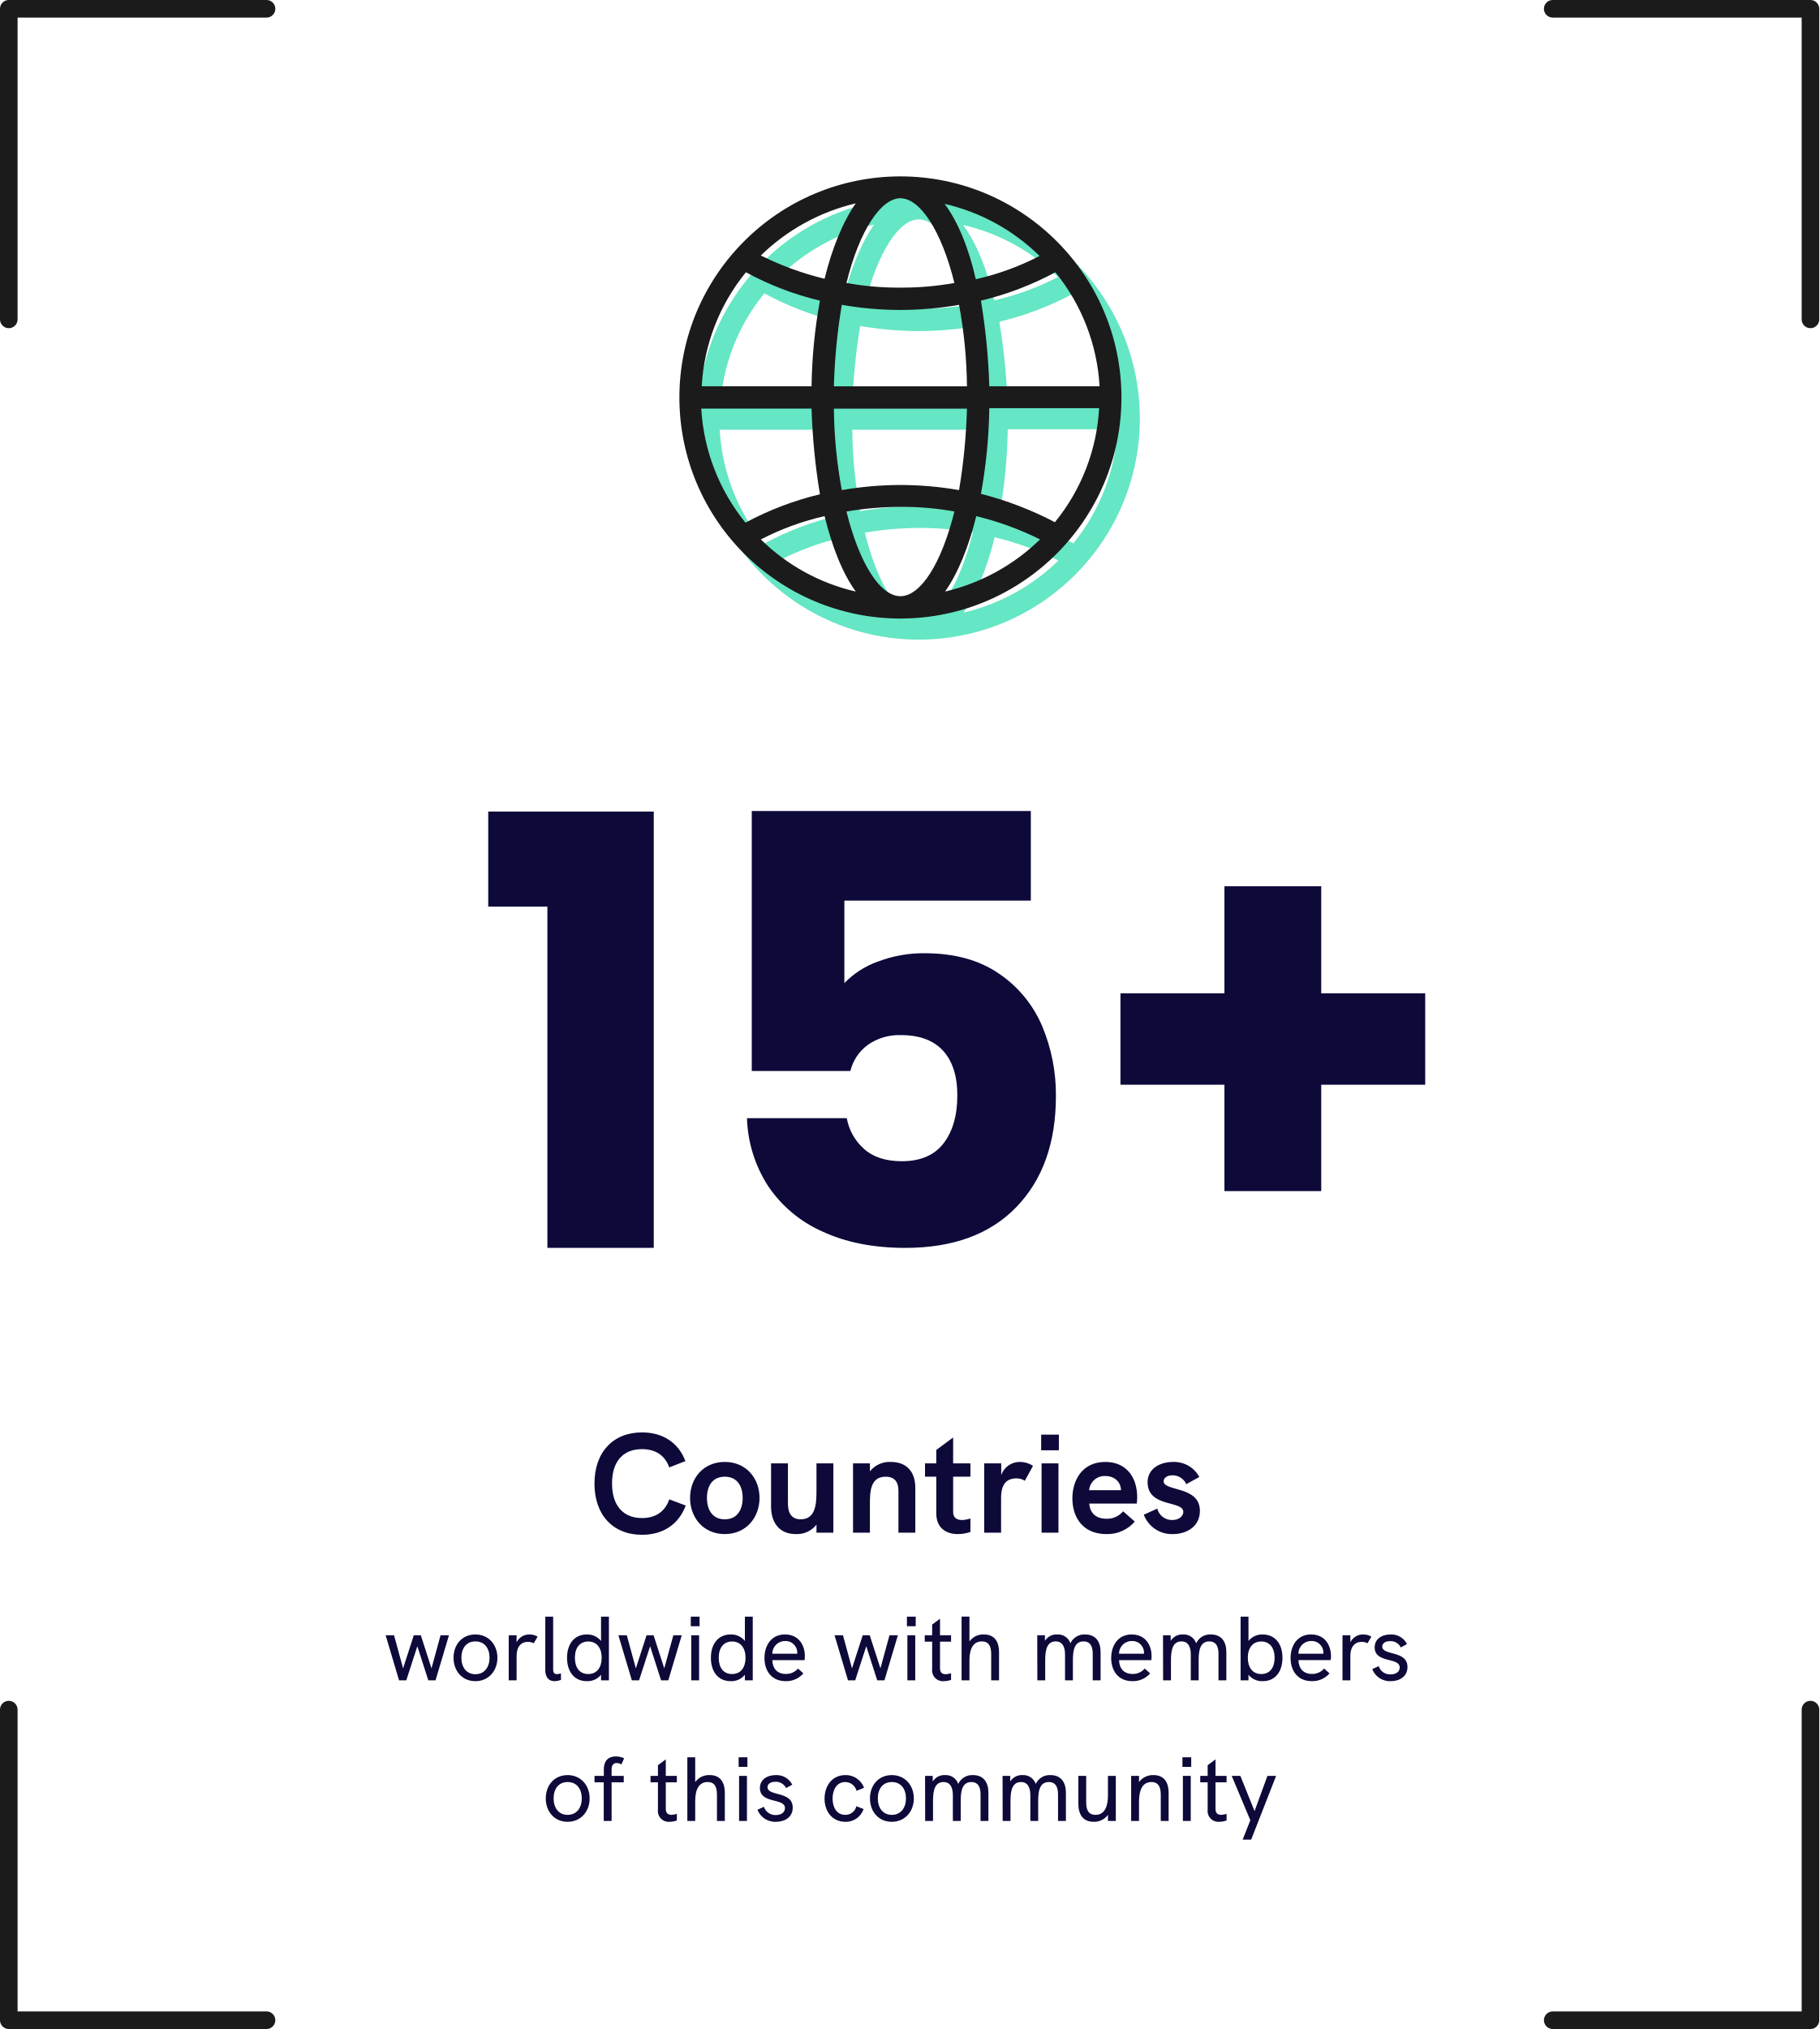
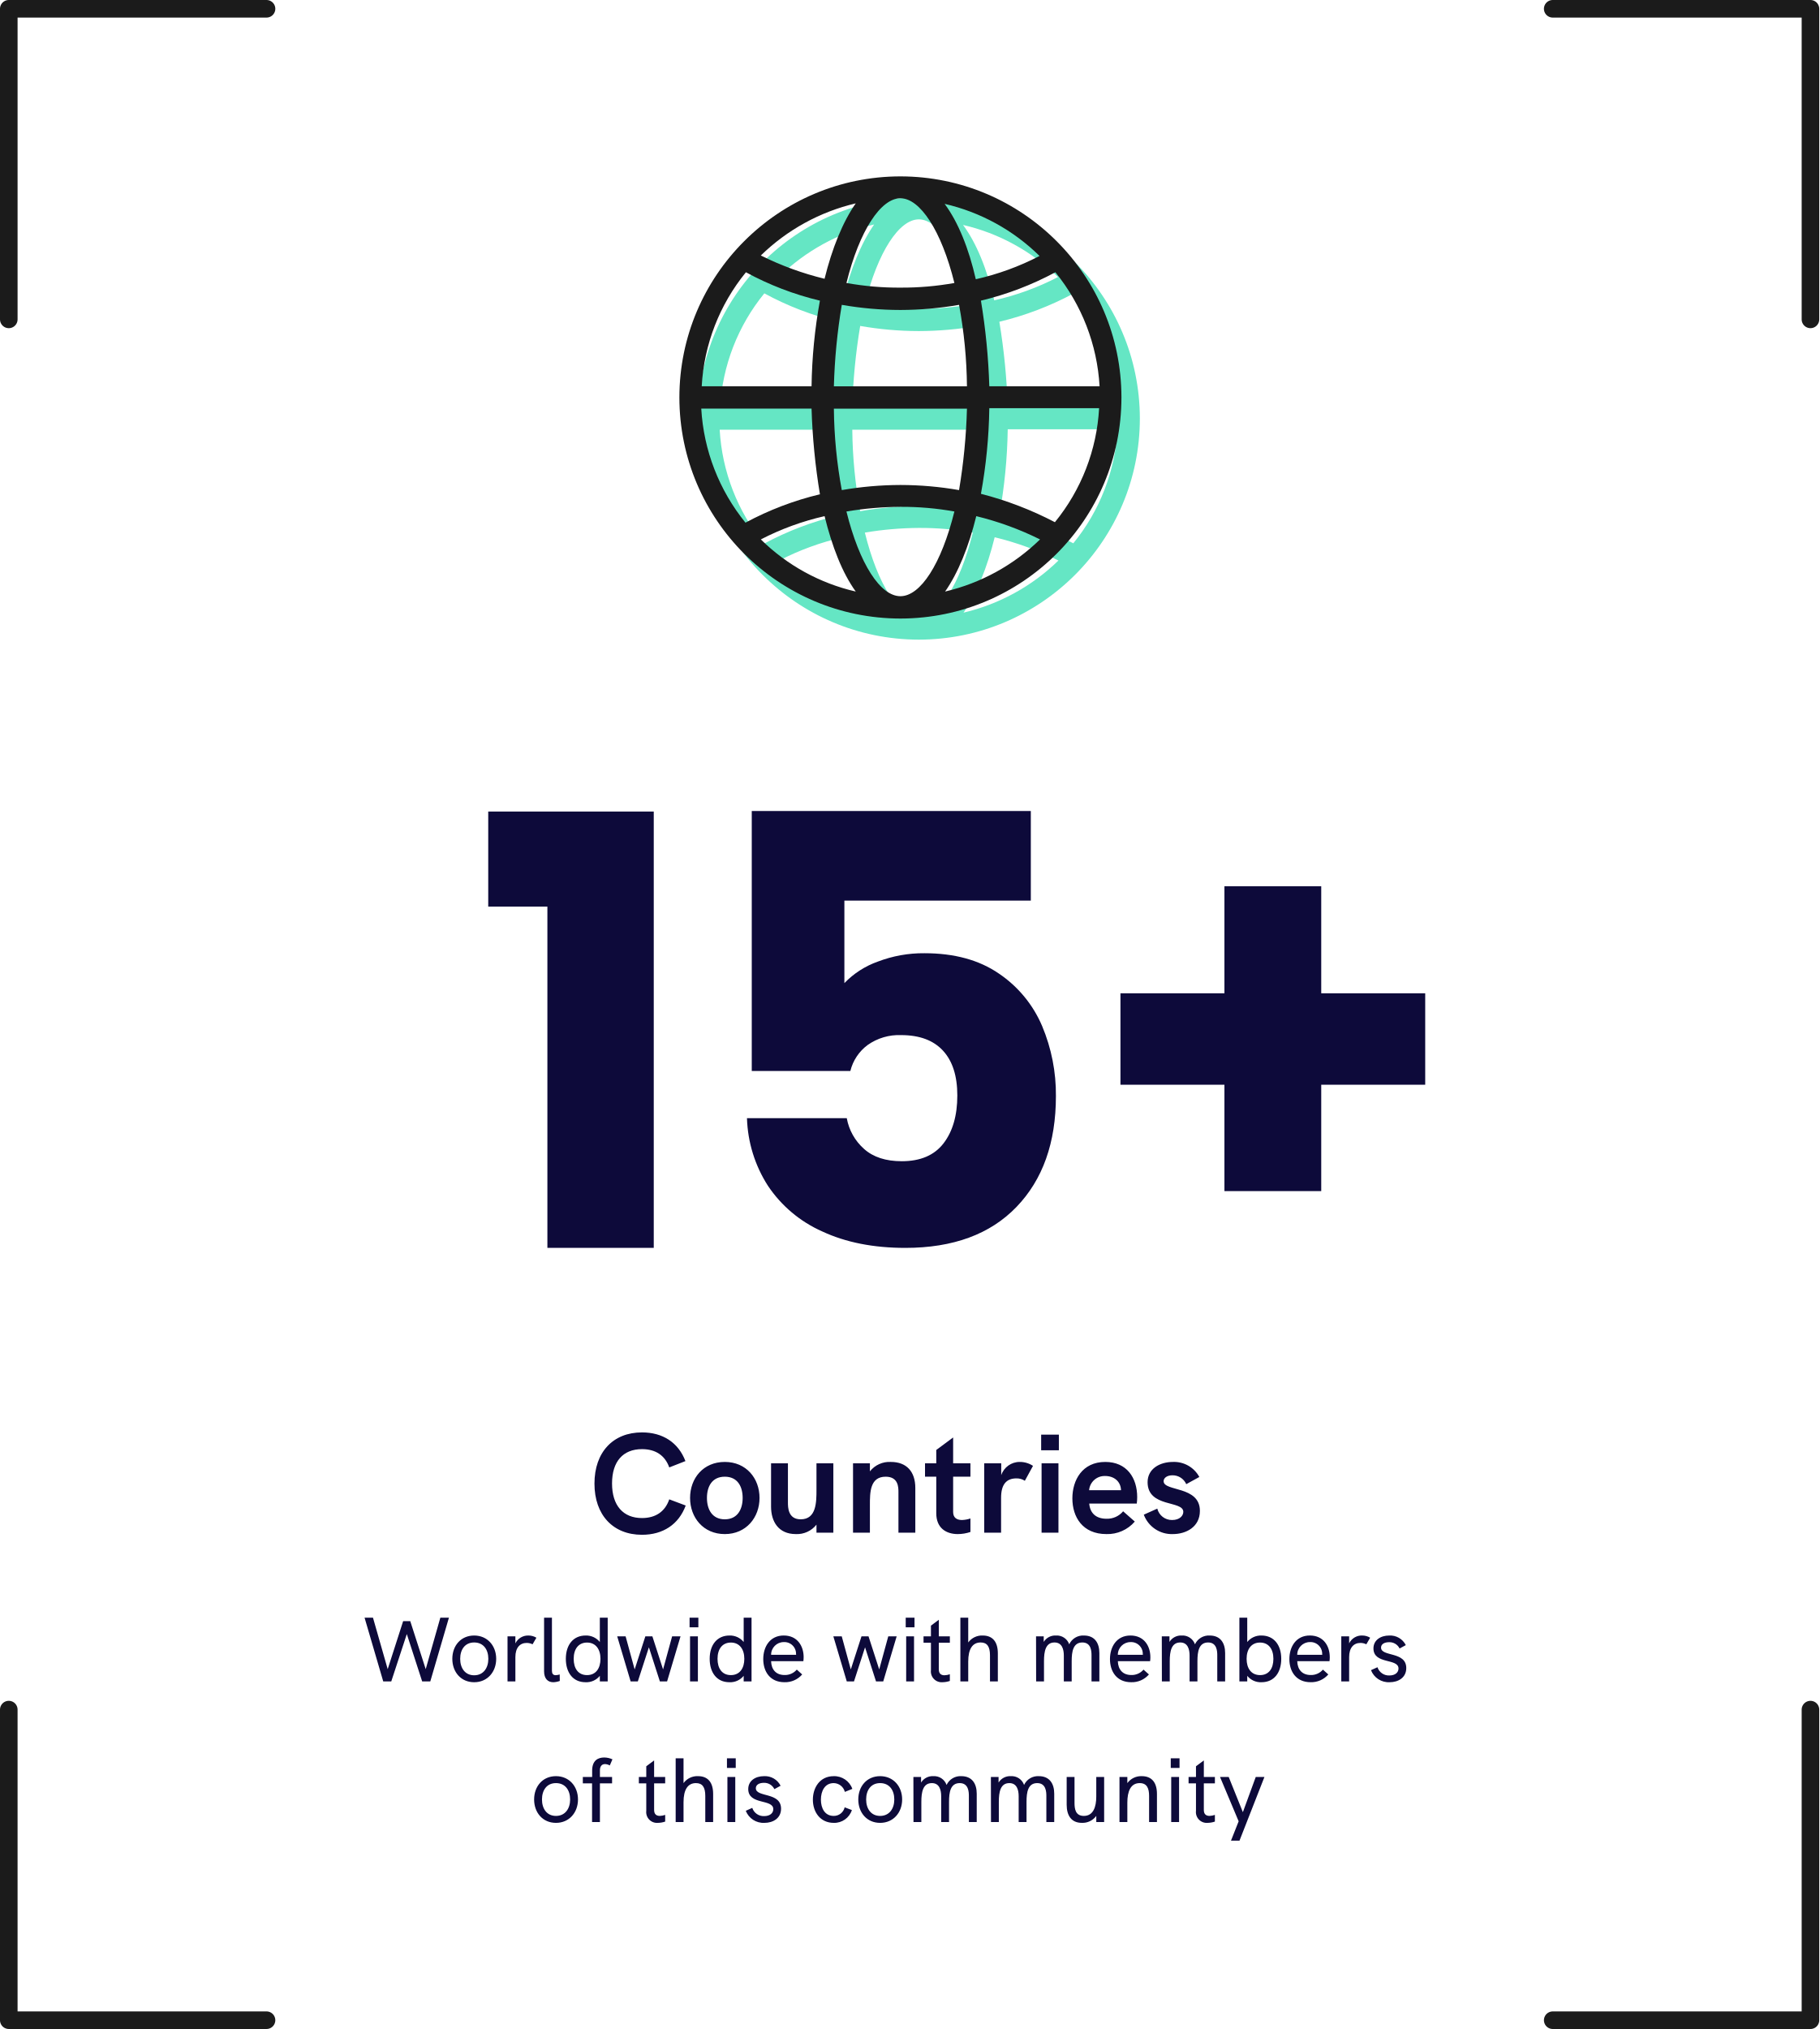
- <svg xmlns="http://www.w3.org/2000/svg" width="517.556" height="577.095" viewBox="0 0 517.556 577.095">
-   <g id="Group_4417" data-name="Group 4417" transform="translate(2621.5 -2627.482)">
-     <path id="Path_4314" data-name="Path 4314" d="M-136-97.07V-124.1h47.09V0h-30.26V-97.07Zm154.36-1.7H-34.68v23.46a24.706,24.706,0,0,1,9.52-6.12A36.27,36.27,0,0,1-11.9-83.81q12.75,0,21.165,5.78A34.018,34.018,0,0,1,21.59-63.07,50.225,50.225,0,0,1,25.5-43.18q0,19.89-11.22,31.535T-17.34,0q-13.6,0-23.63-4.675A36.2,36.2,0,0,1-56.44-17.68a37.672,37.672,0,0,1-5.95-19.21H-34a15.3,15.3,0,0,0,4.93,8.755q3.91,3.485,10.71,3.485,7.99,0,11.9-5.1t3.91-13.6q0-8.33-4.08-12.75t-11.9-4.42a15.433,15.433,0,0,0-9.52,2.805,13.081,13.081,0,0,0-4.93,7.4H-61.03v-73.95H18.36Zm112.2,52.36H100.98v30.26H73.44V-46.41H43.86V-72.42H73.44v-30.43h27.54v30.43h29.58Z" transform="translate(-2346.603 2982.411)" fill="#0d0a3a" />
-     <path id="Path_4313" data-name="Path 4313" d="M-82.14.6C-76.18.6-71.7-2.32-69.7-7.72l-4.68-1.76c-1.2,3.52-3.92,5.32-7.76,5.32-5.36,0-8.52-3.56-8.52-9.84,0-6.24,3.12-9.76,8.52-9.76,3.8,0,6.52,1.72,7.76,5.2l4.6-1.8c-2.04-5.32-6.48-8.16-12.36-8.16-8.24,0-13.52,5.64-13.52,14.56S-90.38.6-82.14.6ZM-58.58.4C-52.5.4-48.7-4.32-48.7-9.88c0-5.6-3.8-10.24-9.88-10.24-6.12,0-9.88,4.64-9.88,10.24C-68.46-4.32-64.7.4-58.58.4Zm0-4.2c-3.64,0-5.08-2.88-5.08-6.08,0-3.24,1.44-6.04,5.08-6.04s5.08,2.8,5.08,6.04C-53.5-6.68-54.94-3.8-58.58-3.8ZM-32.5-19.72v7.48c0,3.52,0,8.44-4.48,8.44-3.64,0-3.64-3.44-3.64-4.8V-19.72h-4.8V-7.4c0,4.2,2.08,7.8,7.04,7.8A7.045,7.045,0,0,0-32.5-2.28V0h4.8V-19.72Zm21.16-.4a7.1,7.1,0,0,0-5.96,2.68v-2.28h-4.8V0h4.8V-7.88c0-3.52,0-8.04,4.48-8.04,3.64,0,3.64,3.04,3.64,4.4V0h4.8V-12.72C-4.38-17.4-6.9-20.12-11.34-20.12Zm22.64,4.2v-3.8H6.38v-7.36l-4.8,3.56v3.8h-3.2v3.8h3.2v10.4C1.58-1.32,4.38.4,7.7.4a11.325,11.325,0,0,0,3.6-.6V-4.04a8.289,8.289,0,0,1-2.4.44c-1.56,0-2.52-.72-2.52-2.28V-15.92Zm14.04-4.2a5.523,5.523,0,0,0-5.28,3.76v-3.36H15.22V0h4.8V-9.92c0-3.72,1.44-5.52,4.36-5.52a4.237,4.237,0,0,1,2.4.68L29.1-19A6.731,6.731,0,0,0,25.34-20.12Zm6.08-3.32h5.04v-4.44H31.42ZM31.54,0h4.8V-19.72h-4.8Zm27.2-10.12c0-5.48-2.96-10-9.08-10-6.56,0-9.36,5.2-9.36,10.36C40.3-4.48,43.18.4,49.98.4a10.254,10.254,0,0,0,8.08-3.56L54.74-6.08a5.913,5.913,0,0,1-4.72,2.12c-3.12,0-4.72-1.72-4.92-4.32H58.62A14.685,14.685,0,0,0,58.74-10.12ZM45.06-12.08a4.429,4.429,0,0,1,4.56-4.04c2.52,0,4.44,1.52,4.52,4.04ZM68.9.4c3.72,0,7.68-2,7.68-6.6,0-7.2-10.32-5.44-10.32-8.44,0-.92.96-1.68,2.52-1.68A4.245,4.245,0,0,1,72.7-13.8l3.72-2.04a8.158,8.158,0,0,0-7.48-4.28c-3.8,0-7.24,1.96-7.24,5.76,0,7.32,10.16,5.12,10.16,8.44,0,1.04-.96,2.32-3.2,2.32a4.27,4.27,0,0,1-4.2-3.24L60.62-5.12A8.494,8.494,0,0,0,68.9.4Z" transform="translate(-2356.722 3063.411)" fill="#0d0a3a" />
-     <path id="Path_4312" data-name="Path 4312" d="M-145.249,0h2.054l3.146-9.7,3.12,9.7h2.054l3.822-12.818h-2.392l-2.574,9.412-3.042-9.412h-2l-3.042,9.412-2.574-9.412h-2.392Zm21.71.234c3.77,0,6.266-2.938,6.266-6.656,0-3.744-2.522-6.63-6.266-6.63-3.77,0-6.214,2.886-6.214,6.63S-127.309.234-123.539.234Zm0-1.976c-2.6,0-3.978-2.054-3.978-4.68s1.352-4.654,3.978-4.654,4.03,2,4.03,4.654C-119.509-3.822-120.913-1.742-123.539-1.742Zm15.418-11.31a3.99,3.99,0,0,0-3.692,2.236v-2h-2.236V0h2.236V-6.916c0-2.652,1.274-4.03,3.224-4.03a3.806,3.806,0,0,1,1.664.39l1.092-1.872A4.341,4.341,0,0,0-108.121-13.052Zm7.1,13.286A5.962,5.962,0,0,0-99.177-.13L-99.2-1.976a4.423,4.423,0,0,1-1.144.208c-.754,0-1.066-.468-1.066-1.248V-18.122h-2.236V-2.886C-103.649-.78-102.583.234-101.023.234Zm13.234-18.356v6.916a4.987,4.987,0,0,0-4.056-1.846c-3.432,0-5.616,2.574-5.616,6.63,0,3.822,1.95,6.656,5.616,6.656a4.929,4.929,0,0,0,4.056-1.82V0h2.236V-18.122Zm-3.64,16.328c-2.522,0-3.8-1.9-3.8-4.628,0-2.808,1.378-4.628,3.8-4.628,2.47,0,3.822,1.9,3.822,4.628C-87.607-3.77-88.881-1.794-91.429-1.794ZM-79.027,0h2.054l3.146-9.7,3.12,9.7h2.054l3.822-12.818h-2.392L-69.8-3.406l-3.042-9.412h-2l-3.042,9.412-2.574-9.412h-2.392Zm16.77-15.392h2.5v-2.73h-2.5ZM-62.127,0h2.236V-12.818h-2.236Zm15.262-18.122v6.916a4.987,4.987,0,0,0-4.056-1.846c-3.432,0-5.616,2.574-5.616,6.63,0,3.822,1.95,6.656,5.616,6.656a4.929,4.929,0,0,0,4.056-1.82V0h2.236V-18.122Zm-3.64,16.328c-2.522,0-3.8-1.9-3.8-4.628,0-2.808,1.378-4.628,3.8-4.628,2.47,0,3.822,1.9,3.822,4.628C-46.683-3.77-47.957-1.794-50.505-1.794Zm20.7-5.1c0-3.12-1.742-6.162-5.668-6.162-3.9,0-5.824,3.172-5.824,6.708,0,3.562,1.95,6.578,6.032,6.578a6.405,6.405,0,0,0,5.044-2.21l-1.534-1.378A4.389,4.389,0,0,1-35.243-1.82c-2.366,0-3.744-1.482-3.822-3.926h9.178A8.178,8.178,0,0,0-29.809-6.89Zm-9.256-.676A3.6,3.6,0,0,1-35.5-11.18,3.32,3.32,0,0,1-31.967-7.8a.577.577,0,0,0,.026.234ZM-17.537,0h2.054l3.146-9.7L-9.217,0h2.054l3.822-12.818H-5.733L-8.307-3.406l-3.042-9.412h-2l-3.042,9.412-2.574-9.412h-2.392ZM-.767-15.392h2.5v-2.73h-2.5ZM-.637,0H1.6V-12.818H-.637ZM11.791-11v-1.82H8.645v-4.706L6.409-15.86v3.042H4.3V-11H6.409v7.8A3.07,3.07,0,0,0,9.711.234a6.615,6.615,0,0,0,2.08-.364v-1.9a5.231,5.231,0,0,1-1.534.286c-1.014,0-1.612-.52-1.612-1.69V-11Zm9.36-2.054a4.852,4.852,0,0,0-4.134,1.976v-7.046H14.781V0h2.236V-5.642c0-3.588,1.222-5.434,3.536-5.434,1.82,0,2.652,1.144,2.652,3.64V0h2.236V-7.982C25.441-11.284,23.933-13.052,21.151-13.052Zm28.782,0a4.353,4.353,0,0,0-4.186,2.5,3.739,3.739,0,0,0-3.77-2.5,3.845,3.845,0,0,0-3.484,1.82v-1.586H36.309L36.335,0h2.236V-5.746c0-2.782.442-5.33,2.99-5.33,2.158,0,2.652,1.976,2.652,3.718V0h2.236V-5.746c0-2.782.416-5.33,3.042-5.33,2.548,0,2.6,2.6,2.6,3.666V0h2.236V-8.06C54.327-10.92,53-13.052,49.933-13.052Zm18.9,6.162c0-3.12-1.742-6.162-5.668-6.162-3.9,0-5.824,3.172-5.824,6.708,0,3.562,1.95,6.578,6.032,6.578a6.405,6.405,0,0,0,5.044-2.21L66.885-3.354A4.389,4.389,0,0,1,63.4-1.82c-2.366,0-3.744-1.482-3.822-3.926h9.178A8.177,8.177,0,0,0,68.835-6.89Zm-9.256-.676a3.6,3.6,0,0,1,3.562-3.614A3.32,3.32,0,0,1,66.677-7.8a.577.577,0,0,0,.026.234Zm26.13-5.486a4.353,4.353,0,0,0-4.186,2.5,3.739,3.739,0,0,0-3.77-2.5,3.845,3.845,0,0,0-3.484,1.82v-1.586H72.085L72.111,0h2.236V-5.746c0-2.782.442-5.33,2.99-5.33,2.158,0,2.652,1.976,2.652,3.718V0h2.236V-5.746c0-2.782.416-5.33,3.042-5.33,2.548,0,2.6,2.6,2.6,3.666V0H90.1V-8.06C90.1-10.92,88.777-13.052,85.709-13.052Zm14.742,0A4.987,4.987,0,0,0,96.4-11.206v-6.916H94.159V0H96.4V-1.586a4.929,4.929,0,0,0,4.056,1.82c3.666,0,5.616-2.834,5.616-6.656C106.067-10.478,103.883-13.052,100.451-13.052Zm-.416,11.258c-2.548,0-3.822-1.976-3.822-4.628,0-2.73,1.352-4.628,3.822-4.628,2.418,0,3.8,1.82,3.8,4.628C103.831-3.692,102.557-1.794,100.035-1.794Zm19.838-5.1c0-3.12-1.742-6.162-5.668-6.162-3.9,0-5.824,3.172-5.824,6.708,0,3.562,1.95,6.578,6.032,6.578a6.405,6.405,0,0,0,5.044-2.21l-1.534-1.378a4.389,4.389,0,0,1-3.484,1.534c-2.366,0-3.744-1.482-3.822-3.926h9.178A8.177,8.177,0,0,0,119.873-6.89Zm-9.256-.676a3.6,3.6,0,0,1,3.562-3.614,3.32,3.32,0,0,1,3.536,3.38.577.577,0,0,0,.026.234Zm18.46-5.486a3.99,3.99,0,0,0-3.692,2.236v-2h-2.236V0h2.236V-6.916c0-2.652,1.274-4.03,3.224-4.03a3.806,3.806,0,0,1,1.664.39l1.092-1.872A4.341,4.341,0,0,0,129.077-13.052ZM136.9.234c2.444,0,4.732-1.3,4.732-4.03,0-4.81-7.176-3.146-7.176-5.824,0-.936.884-1.534,2.288-1.534a3.2,3.2,0,0,1,2.99,1.794l1.768-.962a4.987,4.987,0,0,0-4.706-2.73c-2.522,0-4.5,1.352-4.5,3.666,0,4.628,7.124,2.73,7.124,5.72,0,1.118-.936,1.976-2.6,1.976a3.4,3.4,0,0,1-3.38-2.34L131.6-3.2A5.4,5.4,0,0,0,136.9.234Zm-234.2,40c3.77,0,6.266-2.938,6.266-6.656,0-3.744-2.522-6.63-6.266-6.63-3.77,0-6.214,2.886-6.214,6.63S-101.062,40.234-97.292,40.234Zm0-1.976c-2.6,0-3.978-2.054-3.978-4.68s1.352-4.654,3.978-4.654,4.03,2,4.03,4.654C-93.262,36.178-94.666,38.258-97.292,38.258ZM-87.022,40h2.236V29h3.458v-1.82h-3.458v-1.9c0-.962.416-1.768,1.456-1.768a3.067,3.067,0,0,1,1.352.39l.754-1.742a5.769,5.769,0,0,0-2.34-.52c-1.768,0-3.432.832-3.432,3.744v1.794h-2.652V29h2.626Zm20.8-11v-1.82h-3.146V22.476L-71.6,24.14v3.042H-73.71V29H-71.6v7.8a3.07,3.07,0,0,0,3.3,3.432,6.615,6.615,0,0,0,2.08-.364v-1.9a5.232,5.232,0,0,1-1.534.286c-1.014,0-1.612-.52-1.612-1.69V29Zm9.36-2.054A4.852,4.852,0,0,0-61,28.924V21.878h-2.236V40H-61V34.358c0-3.588,1.222-5.434,3.536-5.434,1.82,0,2.652,1.144,2.652,3.64V40h2.236V32.018C-52.572,28.716-54.08,26.948-56.862,26.948Zm8.216-2.34h2.5v-2.73h-2.5ZM-48.516,40h2.236V27.182h-2.236Zm10.53.234c2.444,0,4.732-1.3,4.732-4.03,0-4.81-7.176-3.146-7.176-5.824,0-.936.884-1.534,2.288-1.534a3.2,3.2,0,0,1,2.99,1.794l1.768-.962a4.987,4.987,0,0,0-4.706-2.73c-2.522,0-4.5,1.352-4.5,3.666,0,4.628,7.124,2.73,7.124,5.72,0,1.118-.936,1.976-2.6,1.976a3.4,3.4,0,0,1-3.38-2.34l-1.846.832A5.4,5.4,0,0,0-37.986,40.234Zm19.734,0a5.262,5.262,0,0,0,5.148-3.64l-2.054-.78a3.156,3.156,0,0,1-3.12,2.444c-2.548,0-3.64-2.21-3.64-4.628s1.092-4.706,3.64-4.706a3.32,3.32,0,0,1,3.172,2.5l2.132-.858a5.455,5.455,0,0,0-5.3-3.614c-3.978,0-5.928,3.3-5.928,6.682C-24.206,37.14-22.126,40.234-18.252,40.234Zm13.182,0c3.77,0,6.266-2.938,6.266-6.656,0-3.744-2.522-6.63-6.266-6.63-3.77,0-6.214,2.886-6.214,6.63S-8.84,40.234-5.07,40.234Zm0-1.976c-2.6,0-3.978-2.054-3.978-4.68S-7.7,28.924-5.07,28.924s4.03,2,4.03,4.654C-1.04,36.178-2.444,38.258-5.07,38.258Zm23.088-11.31a4.353,4.353,0,0,0-4.186,2.5,3.739,3.739,0,0,0-3.77-2.5,3.845,3.845,0,0,0-3.484,1.82V27.182H4.394L4.42,40H6.656V34.254c0-2.782.442-5.33,2.99-5.33,2.158,0,2.652,1.976,2.652,3.718V40h2.236V34.254c0-2.782.416-5.33,3.042-5.33,2.548,0,2.6,2.6,2.6,3.666V40h2.236V31.94C22.412,29.08,21.086,26.948,18.018,26.948Zm22.048,0a4.353,4.353,0,0,0-4.186,2.5,3.739,3.739,0,0,0-3.77-2.5,3.845,3.845,0,0,0-3.484,1.82V27.182H26.442L26.468,40H28.7V34.254c0-2.782.442-5.33,2.99-5.33,2.158,0,2.652,1.976,2.652,3.718V40h2.236V34.254c0-2.782.416-5.33,3.042-5.33,2.548,0,2.6,2.6,2.6,3.666V40H44.46V31.94C44.46,29.08,43.134,26.948,40.066,26.948Zm16.354.234v5.564c0,2.964-.858,5.512-3.536,5.512-2.418,0-2.652-2.054-2.652-3.718V27.182H48v7.9c0,3.016,1.3,5.148,4.316,5.148a4.834,4.834,0,0,0,4.108-1.976V40h2.236V27.182Zm12.948-.234a4.869,4.869,0,0,0-4.108,1.976V27.182H63.024V40H65.26V34.462c0-3.172.936-5.538,3.51-5.538,2.08,0,2.678,1.508,2.678,3.64V40h2.236V32.018C73.684,28.716,72.176,26.948,69.368,26.948Zm8.242-2.34h2.5v-2.73h-2.5ZM77.74,40h2.236V27.182H77.74ZM90.168,29v-1.82H87.022V22.476L84.786,24.14v3.042H82.68V29h2.106v7.8a3.07,3.07,0,0,0,3.3,3.432,6.615,6.615,0,0,0,2.08-.364v-1.9a5.232,5.232,0,0,1-1.534.286c-1.014,0-1.612-.52-1.612-1.69V29Zm4.576,16.3h2.418l7.1-18.122h-2.47l-3.666,10.01-4.03-10.01h-2.47l5.3,12.61Z" transform="translate(-2362.722 3105.411)" fill="#0d0a3a" />
-     <path id="Path_4272" data-name="Path 4272" d="M-39.619,349.5A62.938,62.938,0,0,0-102.5,412.381a62.938,62.938,0,0,0,62.881,62.881,62.938,62.938,0,0,0,62.881-62.881A62.938,62.938,0,0,0-39.619,349.5Zm0,119.407h0c-5.692,0-11.649-9.134-15.356-24.093a96.046,96.046,0,0,1,15.356-1.324,83.883,83.883,0,0,1,15.356,1.324c-3.707,14.959-9.664,24.093-15.356,24.093Zm-18.93-59.7a167.66,167.66,0,0,1,2.25-23.167,97.739,97.739,0,0,0,16.68,1.456,98.937,98.937,0,0,0,16.68-1.456,133.446,133.446,0,0,1,2.25,23.167Zm37.861,6.354a167.66,167.66,0,0,1-2.25,23.167,97.739,97.739,0,0,0-16.68-1.456,98.936,98.936,0,0,0-16.68,1.456,133.447,133.447,0,0,1-2.25-23.167Zm-18.93-34.419a83.884,83.884,0,0,1-15.356-1.324c3.707-14.959,9.8-24.093,15.356-24.093s11.65,9.134,15.356,24.093A83.883,83.883,0,0,1-39.619,381.139Zm12.576-23.828A56.618,56.618,0,0,1-.037,372.137a75.469,75.469,0,0,1-18.136,6.619C-20.159,370.019-23.2,362.473-27.043,357.31ZM-61.2,378.624A86.7,86.7,0,0,1-79.333,372a57.631,57.631,0,0,1,27.006-14.827C-56.034,362.473-59.079,370.019-61.2,378.624Zm-1.324,6.222A147.473,147.473,0,0,0-64.9,409.2H-96.146A56.116,56.116,0,0,1-83.57,376.77,85.659,85.659,0,0,0-62.521,384.846ZM-64.9,415.558a182.916,182.916,0,0,0,2.383,24.358A87.893,87.893,0,0,0-83.7,447.991a56.468,56.468,0,0,1-12.576-32.433Zm3.707,30.58c2.118,8.6,5.03,16.15,8.87,21.446a56.618,56.618,0,0,1-27.006-14.827A76.045,76.045,0,0,1-61.2,446.138Zm43.156,0A86.7,86.7,0,0,1,.1,452.757a57.632,57.632,0,0,1-27.006,14.827C-23.2,462.288-20.159,454.743-18.041,446.138Zm1.324-6.354a147.469,147.469,0,0,0,2.383-24.358H16.907A56.116,56.116,0,0,1,4.331,447.859,97.73,97.73,0,0,0-16.717,439.784Zm2.383-30.58a182.923,182.923,0,0,0-2.383-24.358A87.888,87.888,0,0,0,4.464,376.77,56.468,56.468,0,0,1,17.04,409.2Z" transform="translate(-2320.484 2334.149)" fill="#65e6c4" />
-     <path id="Path_4273" data-name="Path 4273" d="M-39.619,349.5A62.938,62.938,0,0,0-102.5,412.381a62.938,62.938,0,0,0,62.881,62.881,62.938,62.938,0,0,0,62.881-62.881A62.938,62.938,0,0,0-39.619,349.5Zm0,119.407h0c-5.692,0-11.649-9.134-15.356-24.093a96.046,96.046,0,0,1,15.356-1.324,83.883,83.883,0,0,1,15.356,1.324c-3.707,14.959-9.664,24.093-15.356,24.093Zm-18.93-59.7a167.66,167.66,0,0,1,2.25-23.167,97.739,97.739,0,0,0,16.68,1.456,98.937,98.937,0,0,0,16.68-1.456,133.446,133.446,0,0,1,2.25,23.167Zm37.861,6.354a167.66,167.66,0,0,1-2.25,23.167,97.739,97.739,0,0,0-16.68-1.456,98.936,98.936,0,0,0-16.68,1.456,133.447,133.447,0,0,1-2.25-23.167Zm-18.93-34.419a83.884,83.884,0,0,1-15.356-1.324c3.707-14.959,9.8-24.093,15.356-24.093s11.65,9.134,15.356,24.093A83.883,83.883,0,0,1-39.619,381.139Zm12.576-23.828A56.618,56.618,0,0,1-.037,372.137a75.469,75.469,0,0,1-18.136,6.619C-20.159,370.019-23.2,362.473-27.043,357.31ZM-61.2,378.624A86.7,86.7,0,0,1-79.333,372a57.631,57.631,0,0,1,27.006-14.827C-56.034,362.473-59.079,370.019-61.2,378.624Zm-1.324,6.222A147.473,147.473,0,0,0-64.9,409.2H-96.146A56.116,56.116,0,0,1-83.57,376.77,85.659,85.659,0,0,0-62.521,384.846ZM-64.9,415.558a182.916,182.916,0,0,0,2.383,24.358A87.893,87.893,0,0,0-83.7,447.991a56.468,56.468,0,0,1-12.576-32.433Zm3.707,30.58c2.118,8.6,5.03,16.15,8.87,21.446a56.618,56.618,0,0,1-27.006-14.827A76.045,76.045,0,0,1-61.2,446.138Zm43.156,0A86.7,86.7,0,0,1,.1,452.757a57.632,57.632,0,0,1-27.006,14.827C-23.2,462.288-20.159,454.743-18.041,446.138Zm1.324-6.354a147.469,147.469,0,0,0,2.383-24.358H16.907A56.116,56.116,0,0,1,4.331,447.859,97.73,97.73,0,0,0-16.717,439.784Zm2.383-30.58a182.923,182.923,0,0,0-2.383-24.358A87.888,87.888,0,0,0,4.464,376.77,56.468,56.468,0,0,1,17.04,409.2Z" transform="translate(-2325.722 2328.149)" fill="#1b1b1b" />
-     <g id="Group_4207" data-name="Group 4207" transform="translate(5406.156 -8705.559)">
+ <svg xmlns="http://www.w3.org/2000/svg" width="517.556" height="577.096" viewBox="0 0 517.556 577.096">
+   <g id="Group_4435" data-name="Group 4435" transform="translate(-2837.08 -8608.482)">
+     <path id="Path_4322" data-name="Path 4322" d="M-136-97.07V-124.1h47.09V0h-30.26V-97.07Zm154.36-1.7H-34.68v23.46a24.706,24.706,0,0,1,9.52-6.12A36.27,36.27,0,0,1-11.9-83.81q12.75,0,21.165,5.78A34.018,34.018,0,0,1,21.59-63.07,50.225,50.225,0,0,1,25.5-43.18q0,19.89-11.22,31.535T-17.34,0q-13.6,0-23.63-4.675A36.2,36.2,0,0,1-56.44-17.68a37.672,37.672,0,0,1-5.95-19.21H-34a15.3,15.3,0,0,0,4.93,8.755q3.91,3.485,10.71,3.485,7.99,0,11.9-5.1t3.91-13.6q0-8.33-4.08-12.75t-11.9-4.42a15.433,15.433,0,0,0-9.52,2.805,13.081,13.081,0,0,0-4.93,7.4H-61.03v-73.95H18.36Zm112.2,52.36H100.98v30.26H73.44V-46.41H43.86V-72.42H73.44v-30.43h27.54v30.43h29.58Z" transform="translate(3111.977 8963.411)" fill="#0d0a3a" />
+     <path id="Path_4323" data-name="Path 4323" d="M-82.14.6C-76.18.6-71.7-2.32-69.7-7.72l-4.68-1.76c-1.2,3.52-3.92,5.32-7.76,5.32-5.36,0-8.52-3.56-8.52-9.84,0-6.24,3.12-9.76,8.52-9.76,3.8,0,6.52,1.72,7.76,5.2l4.6-1.8c-2.04-5.32-6.48-8.16-12.36-8.16-8.24,0-13.52,5.64-13.52,14.56S-90.38.6-82.14.6ZM-58.58.4C-52.5.4-48.7-4.32-48.7-9.88c0-5.6-3.8-10.24-9.88-10.24-6.12,0-9.88,4.64-9.88,10.24C-68.46-4.32-64.7.4-58.58.4Zm0-4.2c-3.64,0-5.08-2.88-5.08-6.08,0-3.24,1.44-6.04,5.08-6.04s5.08,2.8,5.08,6.04C-53.5-6.68-54.94-3.8-58.58-3.8ZM-32.5-19.72v7.48c0,3.52,0,8.44-4.48,8.44-3.64,0-3.64-3.44-3.64-4.8V-19.72h-4.8V-7.4c0,4.2,2.08,7.8,7.04,7.8A7.045,7.045,0,0,0-32.5-2.28V0h4.8V-19.72Zm21.16-.4a7.1,7.1,0,0,0-5.96,2.68v-2.28h-4.8V0h4.8V-7.88c0-3.52,0-8.04,4.48-8.04,3.64,0,3.64,3.04,3.64,4.4V0h4.8V-12.72C-4.38-17.4-6.9-20.12-11.34-20.12Zm22.64,4.2v-3.8H6.38v-7.36l-4.8,3.56v3.8h-3.2v3.8h3.2v10.4C1.58-1.32,4.38.4,7.7.4a11.325,11.325,0,0,0,3.6-.6V-4.04a8.289,8.289,0,0,1-2.4.44c-1.56,0-2.52-.72-2.52-2.28V-15.92Zm14.04-4.2a5.523,5.523,0,0,0-5.28,3.76v-3.36H15.22V0h4.8V-9.92c0-3.72,1.44-5.52,4.36-5.52a4.237,4.237,0,0,1,2.4.68L29.1-19A6.731,6.731,0,0,0,25.34-20.12Zm6.08-3.32h5.04v-4.44H31.42ZM31.54,0h4.8V-19.72h-4.8Zm27.2-10.12c0-5.48-2.96-10-9.08-10-6.56,0-9.36,5.2-9.36,10.36C40.3-4.48,43.18.4,49.98.4a10.254,10.254,0,0,0,8.08-3.56L54.74-6.08a5.913,5.913,0,0,1-4.72,2.12c-3.12,0-4.72-1.72-4.92-4.32H58.62A14.685,14.685,0,0,0,58.74-10.12ZM45.06-12.08a4.429,4.429,0,0,1,4.56-4.04c2.52,0,4.44,1.52,4.52,4.04ZM68.9.4c3.72,0,7.68-2,7.68-6.6,0-7.2-10.32-5.44-10.32-8.44,0-.92.96-1.68,2.52-1.68A4.245,4.245,0,0,1,72.7-13.8l3.72-2.04a8.158,8.158,0,0,0-7.48-4.28c-3.8,0-7.24,1.96-7.24,5.76,0,7.32,10.16,5.12,10.16,8.44,0,1.04-.96,2.32-3.2,2.32a4.27,4.27,0,0,1-4.2-3.24L60.62-5.12A8.494,8.494,0,0,0,68.9.4Z" transform="translate(3101.858 9044.411)" fill="#0d0a3a" />
+     <path id="Path_4320" data-name="Path 4320" d="M-39.619,349.5A62.938,62.938,0,0,0-102.5,412.381a62.938,62.938,0,0,0,62.881,62.881,62.938,62.938,0,0,0,62.881-62.881A62.938,62.938,0,0,0-39.619,349.5Zm0,119.407h0c-5.692,0-11.649-9.134-15.356-24.093a96.046,96.046,0,0,1,15.356-1.324,83.883,83.883,0,0,1,15.356,1.324c-3.707,14.959-9.664,24.093-15.356,24.093Zm-18.93-59.7a167.66,167.66,0,0,1,2.25-23.167,97.739,97.739,0,0,0,16.68,1.456,98.937,98.937,0,0,0,16.68-1.456,133.446,133.446,0,0,1,2.25,23.167Zm37.861,6.354a167.66,167.66,0,0,1-2.25,23.167,97.739,97.739,0,0,0-16.68-1.456,98.936,98.936,0,0,0-16.68,1.456,133.447,133.447,0,0,1-2.25-23.167Zm-18.93-34.419a83.884,83.884,0,0,1-15.356-1.324c3.707-14.959,9.8-24.093,15.356-24.093s11.65,9.134,15.356,24.093A83.883,83.883,0,0,1-39.619,381.139Zm12.576-23.828A56.618,56.618,0,0,1-.037,372.137a75.469,75.469,0,0,1-18.136,6.619C-20.159,370.019-23.2,362.473-27.043,357.31ZM-61.2,378.624A86.7,86.7,0,0,1-79.333,372a57.631,57.631,0,0,1,27.006-14.827C-56.034,362.473-59.079,370.019-61.2,378.624Zm-1.324,6.222A147.473,147.473,0,0,0-64.9,409.2H-96.146A56.116,56.116,0,0,1-83.57,376.77,85.659,85.659,0,0,0-62.521,384.846ZM-64.9,415.558a182.916,182.916,0,0,0,2.383,24.358A87.893,87.893,0,0,0-83.7,447.991a56.468,56.468,0,0,1-12.576-32.433Zm3.707,30.58c2.118,8.6,5.03,16.15,8.87,21.446a56.618,56.618,0,0,1-27.006-14.827A76.045,76.045,0,0,1-61.2,446.138Zm43.156,0A86.7,86.7,0,0,1,.1,452.757a57.632,57.632,0,0,1-27.006,14.827C-23.2,462.288-20.159,454.743-18.041,446.138Zm1.324-6.354a147.469,147.469,0,0,0,2.383-24.358H16.907A56.116,56.116,0,0,1,4.331,447.859,97.73,97.73,0,0,0-16.717,439.784Zm2.383-30.58a182.923,182.923,0,0,0-2.383-24.358A87.888,87.888,0,0,0,4.464,376.77,56.468,56.468,0,0,1,17.04,409.2Z" transform="translate(3138.096 8315.149)" fill="#65e6c4" />
+     <path id="Path_4321" data-name="Path 4321" d="M-39.619,349.5A62.938,62.938,0,0,0-102.5,412.381a62.938,62.938,0,0,0,62.881,62.881,62.938,62.938,0,0,0,62.881-62.881A62.938,62.938,0,0,0-39.619,349.5Zm0,119.407h0c-5.692,0-11.649-9.134-15.356-24.093a96.046,96.046,0,0,1,15.356-1.324,83.883,83.883,0,0,1,15.356,1.324c-3.707,14.959-9.664,24.093-15.356,24.093Zm-18.93-59.7a167.66,167.66,0,0,1,2.25-23.167,97.739,97.739,0,0,0,16.68,1.456,98.937,98.937,0,0,0,16.68-1.456,133.446,133.446,0,0,1,2.25,23.167Zm37.861,6.354a167.66,167.66,0,0,1-2.25,23.167,97.739,97.739,0,0,0-16.68-1.456,98.936,98.936,0,0,0-16.68,1.456,133.447,133.447,0,0,1-2.25-23.167Zm-18.93-34.419a83.884,83.884,0,0,1-15.356-1.324c3.707-14.959,9.8-24.093,15.356-24.093s11.65,9.134,15.356,24.093A83.883,83.883,0,0,1-39.619,381.139Zm12.576-23.828A56.618,56.618,0,0,1-.037,372.137a75.469,75.469,0,0,1-18.136,6.619C-20.159,370.019-23.2,362.473-27.043,357.31ZM-61.2,378.624A86.7,86.7,0,0,1-79.333,372a57.631,57.631,0,0,1,27.006-14.827C-56.034,362.473-59.079,370.019-61.2,378.624Zm-1.324,6.222A147.473,147.473,0,0,0-64.9,409.2H-96.146A56.116,56.116,0,0,1-83.57,376.77,85.659,85.659,0,0,0-62.521,384.846ZM-64.9,415.558a182.916,182.916,0,0,0,2.383,24.358A87.893,87.893,0,0,0-83.7,447.991a56.468,56.468,0,0,1-12.576-32.433Zm3.707,30.58c2.118,8.6,5.03,16.15,8.87,21.446a56.618,56.618,0,0,1-27.006-14.827A76.045,76.045,0,0,1-61.2,446.138Zm43.156,0A86.7,86.7,0,0,1,.1,452.757a57.632,57.632,0,0,1-27.006,14.827C-23.2,462.288-20.159,454.743-18.041,446.138Zm1.324-6.354a147.469,147.469,0,0,0,2.383-24.358H16.907A56.116,56.116,0,0,1,4.331,447.859,97.73,97.73,0,0,0-16.717,439.784Zm2.383-30.58a182.923,182.923,0,0,0-2.383-24.358A87.888,87.888,0,0,0,4.464,376.77,56.468,56.468,0,0,1,17.04,409.2Z" transform="translate(3132.858 8309.149)" fill="#1b1b1b" />
+     <g id="Group_4432" data-name="Group 4432" transform="translate(10864.735 -2724.559)">
      <path id="Path_4219" data-name="Path 4219" d="M-8066.4,11609.2v88.34h73.323" transform="translate(41.243 210.094)" fill="none" stroke="#1b1b1b" stroke-linecap="round" stroke-linejoin="round" stroke-width="5" />
      <path id="Path_4221" data-name="Path 4221" d="M0,88.341V0H73.323" transform="translate(-8025.156 11335.541)" fill="none" stroke="#1b1b1b" stroke-linecap="round" stroke-linejoin="round" stroke-width="5" />
      <path id="Path_4220" data-name="Path 4220" d="M-7993.076,11697.54v-88.34H-8066.4" transform="translate(480.476 -273.659)" fill="none" stroke="#1b1b1b" stroke-linecap="round" stroke-linejoin="round" stroke-width="5" />
      <path id="Path_4222" data-name="Path 4222" d="M73.323,0V88.341H0" transform="translate(-7585.923 11819.296)" fill="none" stroke="#1b1b1b" stroke-linecap="round" stroke-linejoin="round" stroke-width="5" />
    </g>
+     <path id="Path_4325" data-name="Path 4325" d="M-146.432,0h2.288l4.42-13.468L-135.356,0h2.314l5.3-18.122h-2.444l-4.16,14.638-4.394-13.65h-2.028l-4.394,13.65-4.186-14.638h-2.392Zm25.87.234c3.77,0,6.266-2.938,6.266-6.656,0-3.744-2.522-6.63-6.266-6.63-3.77,0-6.214,2.886-6.214,6.63S-124.332.234-120.562.234Zm0-1.976c-2.6,0-3.978-2.054-3.978-4.68s1.352-4.654,3.978-4.654,4.03,2,4.03,4.654C-116.532-3.822-117.936-1.742-120.562-1.742Zm15.418-11.31a3.99,3.99,0,0,0-3.692,2.236v-2h-2.236V0h2.236V-6.916c0-2.652,1.274-4.03,3.224-4.03a3.806,3.806,0,0,1,1.664.39l1.092-1.872A4.341,4.341,0,0,0-105.144-13.052Zm7.1,13.286A5.962,5.962,0,0,0-96.2-.13l-.026-1.846a4.423,4.423,0,0,1-1.144.208c-.754,0-1.066-.468-1.066-1.248V-18.122h-2.236V-2.886C-100.672-.78-99.606.234-98.046.234Zm13.234-18.356v6.916a4.987,4.987,0,0,0-4.056-1.846c-3.432,0-5.616,2.574-5.616,6.63,0,3.822,1.95,6.656,5.616,6.656a4.929,4.929,0,0,0,4.056-1.82V0h2.236V-18.122Zm-3.64,16.328c-2.522,0-3.8-1.9-3.8-4.628,0-2.808,1.378-4.628,3.8-4.628,2.47,0,3.822,1.9,3.822,4.628C-84.63-3.77-85.9-1.794-88.452-1.794ZM-76.05,0H-74l3.146-9.7L-67.73,0h2.054l3.822-12.818h-2.392L-66.82-3.406l-3.042-9.412h-2l-3.042,9.412-2.574-9.412h-2.392Zm16.77-15.392h2.5v-2.73h-2.5ZM-59.15,0h2.236V-12.818H-59.15Zm15.262-18.122v6.916a4.987,4.987,0,0,0-4.056-1.846c-3.432,0-5.616,2.574-5.616,6.63,0,3.822,1.95,6.656,5.616,6.656a4.929,4.929,0,0,0,4.056-1.82V0h2.236V-18.122Zm-3.64,16.328c-2.522,0-3.8-1.9-3.8-4.628,0-2.808,1.378-4.628,3.8-4.628,2.47,0,3.822,1.9,3.822,4.628C-43.706-3.77-44.98-1.794-47.528-1.794Zm20.7-5.1c0-3.12-1.742-6.162-5.668-6.162-3.9,0-5.824,3.172-5.824,6.708,0,3.562,1.95,6.578,6.032,6.578a6.405,6.405,0,0,0,5.044-2.21l-1.534-1.378A4.389,4.389,0,0,1-32.266-1.82c-2.366,0-3.744-1.482-3.822-3.926h9.178A8.178,8.178,0,0,0-26.832-6.89Zm-9.256-.676a3.6,3.6,0,0,1,3.562-3.614A3.32,3.32,0,0,1-28.99-7.8a.577.577,0,0,0,.026.234ZM-14.56,0h2.054L-9.36-9.7-6.24,0h2.054L-.364-12.818H-2.756L-5.33-3.406l-3.042-9.412h-2l-3.042,9.412-2.574-9.412h-2.392ZM2.21-15.392h2.5v-2.73H2.21ZM2.34,0H4.576V-12.818H2.34ZM14.768-11v-1.82H11.622v-4.706L9.386-15.86v3.042H7.28V-11H9.386v7.8a3.07,3.07,0,0,0,3.3,3.432,6.615,6.615,0,0,0,2.08-.364v-1.9a5.231,5.231,0,0,1-1.534.286c-1.014,0-1.612-.52-1.612-1.69V-11Zm9.36-2.054a4.852,4.852,0,0,0-4.134,1.976v-7.046H17.758V0h2.236V-5.642c0-3.588,1.222-5.434,3.536-5.434,1.82,0,2.652,1.144,2.652,3.64V0h2.236V-7.982C28.418-11.284,26.91-13.052,24.128-13.052Zm28.782,0a4.353,4.353,0,0,0-4.186,2.5,3.739,3.739,0,0,0-3.77-2.5,3.845,3.845,0,0,0-3.484,1.82v-1.586H39.286L39.312,0h2.236V-5.746c0-2.782.442-5.33,2.99-5.33,2.158,0,2.652,1.976,2.652,3.718V0h2.236V-5.746c0-2.782.416-5.33,3.042-5.33,2.548,0,2.6,2.6,2.6,3.666V0H57.3V-8.06C57.3-10.92,55.978-13.052,52.91-13.052Zm18.9,6.162c0-3.12-1.742-6.162-5.668-6.162-3.9,0-5.824,3.172-5.824,6.708,0,3.562,1.95,6.578,6.032,6.578A6.405,6.405,0,0,0,71.4-1.976L69.862-3.354A4.389,4.389,0,0,1,66.378-1.82c-2.366,0-3.744-1.482-3.822-3.926h9.178A8.177,8.177,0,0,0,71.812-6.89Zm-9.256-.676a3.6,3.6,0,0,1,3.562-3.614A3.32,3.32,0,0,1,69.654-7.8a.577.577,0,0,0,.026.234Zm26.13-5.486a4.353,4.353,0,0,0-4.186,2.5,3.739,3.739,0,0,0-3.77-2.5,3.845,3.845,0,0,0-3.484,1.82v-1.586H75.062L75.088,0h2.236V-5.746c0-2.782.442-5.33,2.99-5.33,2.158,0,2.652,1.976,2.652,3.718V0H85.2V-5.746c0-2.782.416-5.33,3.042-5.33,2.548,0,2.6,2.6,2.6,3.666V0H93.08V-8.06C93.08-10.92,91.754-13.052,88.686-13.052Zm14.742,0a4.987,4.987,0,0,0-4.056,1.846v-6.916H97.136V0h2.236V-1.586a4.929,4.929,0,0,0,4.056,1.82c3.666,0,5.616-2.834,5.616-6.656C109.044-10.478,106.86-13.052,103.428-13.052Zm-.416,11.258c-2.548,0-3.822-1.976-3.822-4.628,0-2.73,1.352-4.628,3.822-4.628,2.418,0,3.8,1.82,3.8,4.628C106.808-3.692,105.534-1.794,103.012-1.794Zm19.838-5.1c0-3.12-1.742-6.162-5.668-6.162-3.9,0-5.824,3.172-5.824,6.708,0,3.562,1.95,6.578,6.032,6.578a6.405,6.405,0,0,0,5.044-2.21L120.9-3.354a4.389,4.389,0,0,1-3.484,1.534c-2.366,0-3.744-1.482-3.822-3.926h9.178A8.177,8.177,0,0,0,122.85-6.89Zm-9.256-.676a3.6,3.6,0,0,1,3.562-3.614,3.32,3.32,0,0,1,3.536,3.38.577.577,0,0,0,.026.234Zm18.46-5.486a3.99,3.99,0,0,0-3.692,2.236v-2h-2.236V0h2.236V-6.916c0-2.652,1.274-4.03,3.224-4.03a3.806,3.806,0,0,1,1.664.39l1.092-1.872A4.341,4.341,0,0,0,132.054-13.052ZM139.88.234c2.444,0,4.732-1.3,4.732-4.03,0-4.81-7.176-3.146-7.176-5.824,0-.936.884-1.534,2.288-1.534a3.2,3.2,0,0,1,2.99,1.794l1.768-.962a4.987,4.987,0,0,0-4.706-2.73c-2.522,0-4.5,1.352-4.5,3.666,0,4.628,7.124,2.73,7.124,5.72,0,1.118-.936,1.976-2.6,1.976a3.4,3.4,0,0,1-3.38-2.34l-1.846.832A5.4,5.4,0,0,0,139.88.234Zm-237.172,40c3.77,0,6.266-2.938,6.266-6.656,0-3.744-2.522-6.63-6.266-6.63-3.77,0-6.214,2.886-6.214,6.63S-101.062,40.234-97.292,40.234Zm0-1.976c-2.6,0-3.978-2.054-3.978-4.68s1.352-4.654,3.978-4.654,4.03,2,4.03,4.654C-93.262,36.178-94.666,38.258-97.292,38.258ZM-87.022,40h2.236V29h3.458v-1.82h-3.458v-1.9c0-.962.416-1.768,1.456-1.768a3.067,3.067,0,0,1,1.352.39l.754-1.742a5.769,5.769,0,0,0-2.34-.52c-1.768,0-3.432.832-3.432,3.744v1.794h-2.652V29h2.626Zm20.8-11v-1.82h-3.146V22.476L-71.6,24.14v3.042H-73.71V29H-71.6v7.8a3.07,3.07,0,0,0,3.3,3.432,6.615,6.615,0,0,0,2.08-.364v-1.9a5.232,5.232,0,0,1-1.534.286c-1.014,0-1.612-.52-1.612-1.69V29Zm9.36-2.054A4.852,4.852,0,0,0-61,28.924V21.878h-2.236V40H-61V34.358c0-3.588,1.222-5.434,3.536-5.434,1.82,0,2.652,1.144,2.652,3.64V40h2.236V32.018C-52.572,28.716-54.08,26.948-56.862,26.948Zm8.216-2.34h2.5v-2.73h-2.5ZM-48.516,40h2.236V27.182h-2.236Zm10.53.234c2.444,0,4.732-1.3,4.732-4.03,0-4.81-7.176-3.146-7.176-5.824,0-.936.884-1.534,2.288-1.534a3.2,3.2,0,0,1,2.99,1.794l1.768-.962a4.987,4.987,0,0,0-4.706-2.73c-2.522,0-4.5,1.352-4.5,3.666,0,4.628,7.124,2.73,7.124,5.72,0,1.118-.936,1.976-2.6,1.976a3.4,3.4,0,0,1-3.38-2.34l-1.846.832A5.4,5.4,0,0,0-37.986,40.234Zm19.734,0a5.262,5.262,0,0,0,5.148-3.64l-2.054-.78a3.156,3.156,0,0,1-3.12,2.444c-2.548,0-3.64-2.21-3.64-4.628s1.092-4.706,3.64-4.706a3.32,3.32,0,0,1,3.172,2.5l2.132-.858a5.455,5.455,0,0,0-5.3-3.614c-3.978,0-5.928,3.3-5.928,6.682C-24.206,37.14-22.126,40.234-18.252,40.234Zm13.182,0c3.77,0,6.266-2.938,6.266-6.656,0-3.744-2.522-6.63-6.266-6.63-3.77,0-6.214,2.886-6.214,6.63S-8.84,40.234-5.07,40.234Zm0-1.976c-2.6,0-3.978-2.054-3.978-4.68S-7.7,28.924-5.07,28.924s4.03,2,4.03,4.654C-1.04,36.178-2.444,38.258-5.07,38.258Zm23.088-11.31a4.353,4.353,0,0,0-4.186,2.5,3.739,3.739,0,0,0-3.77-2.5,3.845,3.845,0,0,0-3.484,1.82V27.182H4.394L4.42,40H6.656V34.254c0-2.782.442-5.33,2.99-5.33,2.158,0,2.652,1.976,2.652,3.718V40h2.236V34.254c0-2.782.416-5.33,3.042-5.33,2.548,0,2.6,2.6,2.6,3.666V40h2.236V31.94C22.412,29.08,21.086,26.948,18.018,26.948Zm22.048,0a4.353,4.353,0,0,0-4.186,2.5,3.739,3.739,0,0,0-3.77-2.5,3.845,3.845,0,0,0-3.484,1.82V27.182H26.442L26.468,40H28.7V34.254c0-2.782.442-5.33,2.99-5.33,2.158,0,2.652,1.976,2.652,3.718V40h2.236V34.254c0-2.782.416-5.33,3.042-5.33,2.548,0,2.6,2.6,2.6,3.666V40H44.46V31.94C44.46,29.08,43.134,26.948,40.066,26.948Zm16.354.234v5.564c0,2.964-.858,5.512-3.536,5.512-2.418,0-2.652-2.054-2.652-3.718V27.182H48v7.9c0,3.016,1.3,5.148,4.316,5.148a4.834,4.834,0,0,0,4.108-1.976V40h2.236V27.182Zm12.948-.234a4.869,4.869,0,0,0-4.108,1.976V27.182H63.024V40H65.26V34.462c0-3.172.936-5.538,3.51-5.538,2.08,0,2.678,1.508,2.678,3.64V40h2.236V32.018C73.684,28.716,72.176,26.948,69.368,26.948Zm8.242-2.34h2.5v-2.73h-2.5ZM77.74,40h2.236V27.182H77.74ZM90.168,29v-1.82H87.022V22.476L84.786,24.14v3.042H82.68V29h2.106v7.8a3.07,3.07,0,0,0,3.3,3.432,6.615,6.615,0,0,0,2.08-.364v-1.9a5.232,5.232,0,0,1-1.534.286c-1.014,0-1.612-.52-1.612-1.69V29Zm4.576,16.3h2.418l7.1-18.122h-2.47l-3.666,10.01-4.03-10.01h-2.47l5.3,12.61Z" transform="translate(3092.537 9086.715)" fill="#0d0a3a" />
  </g>
</svg>
